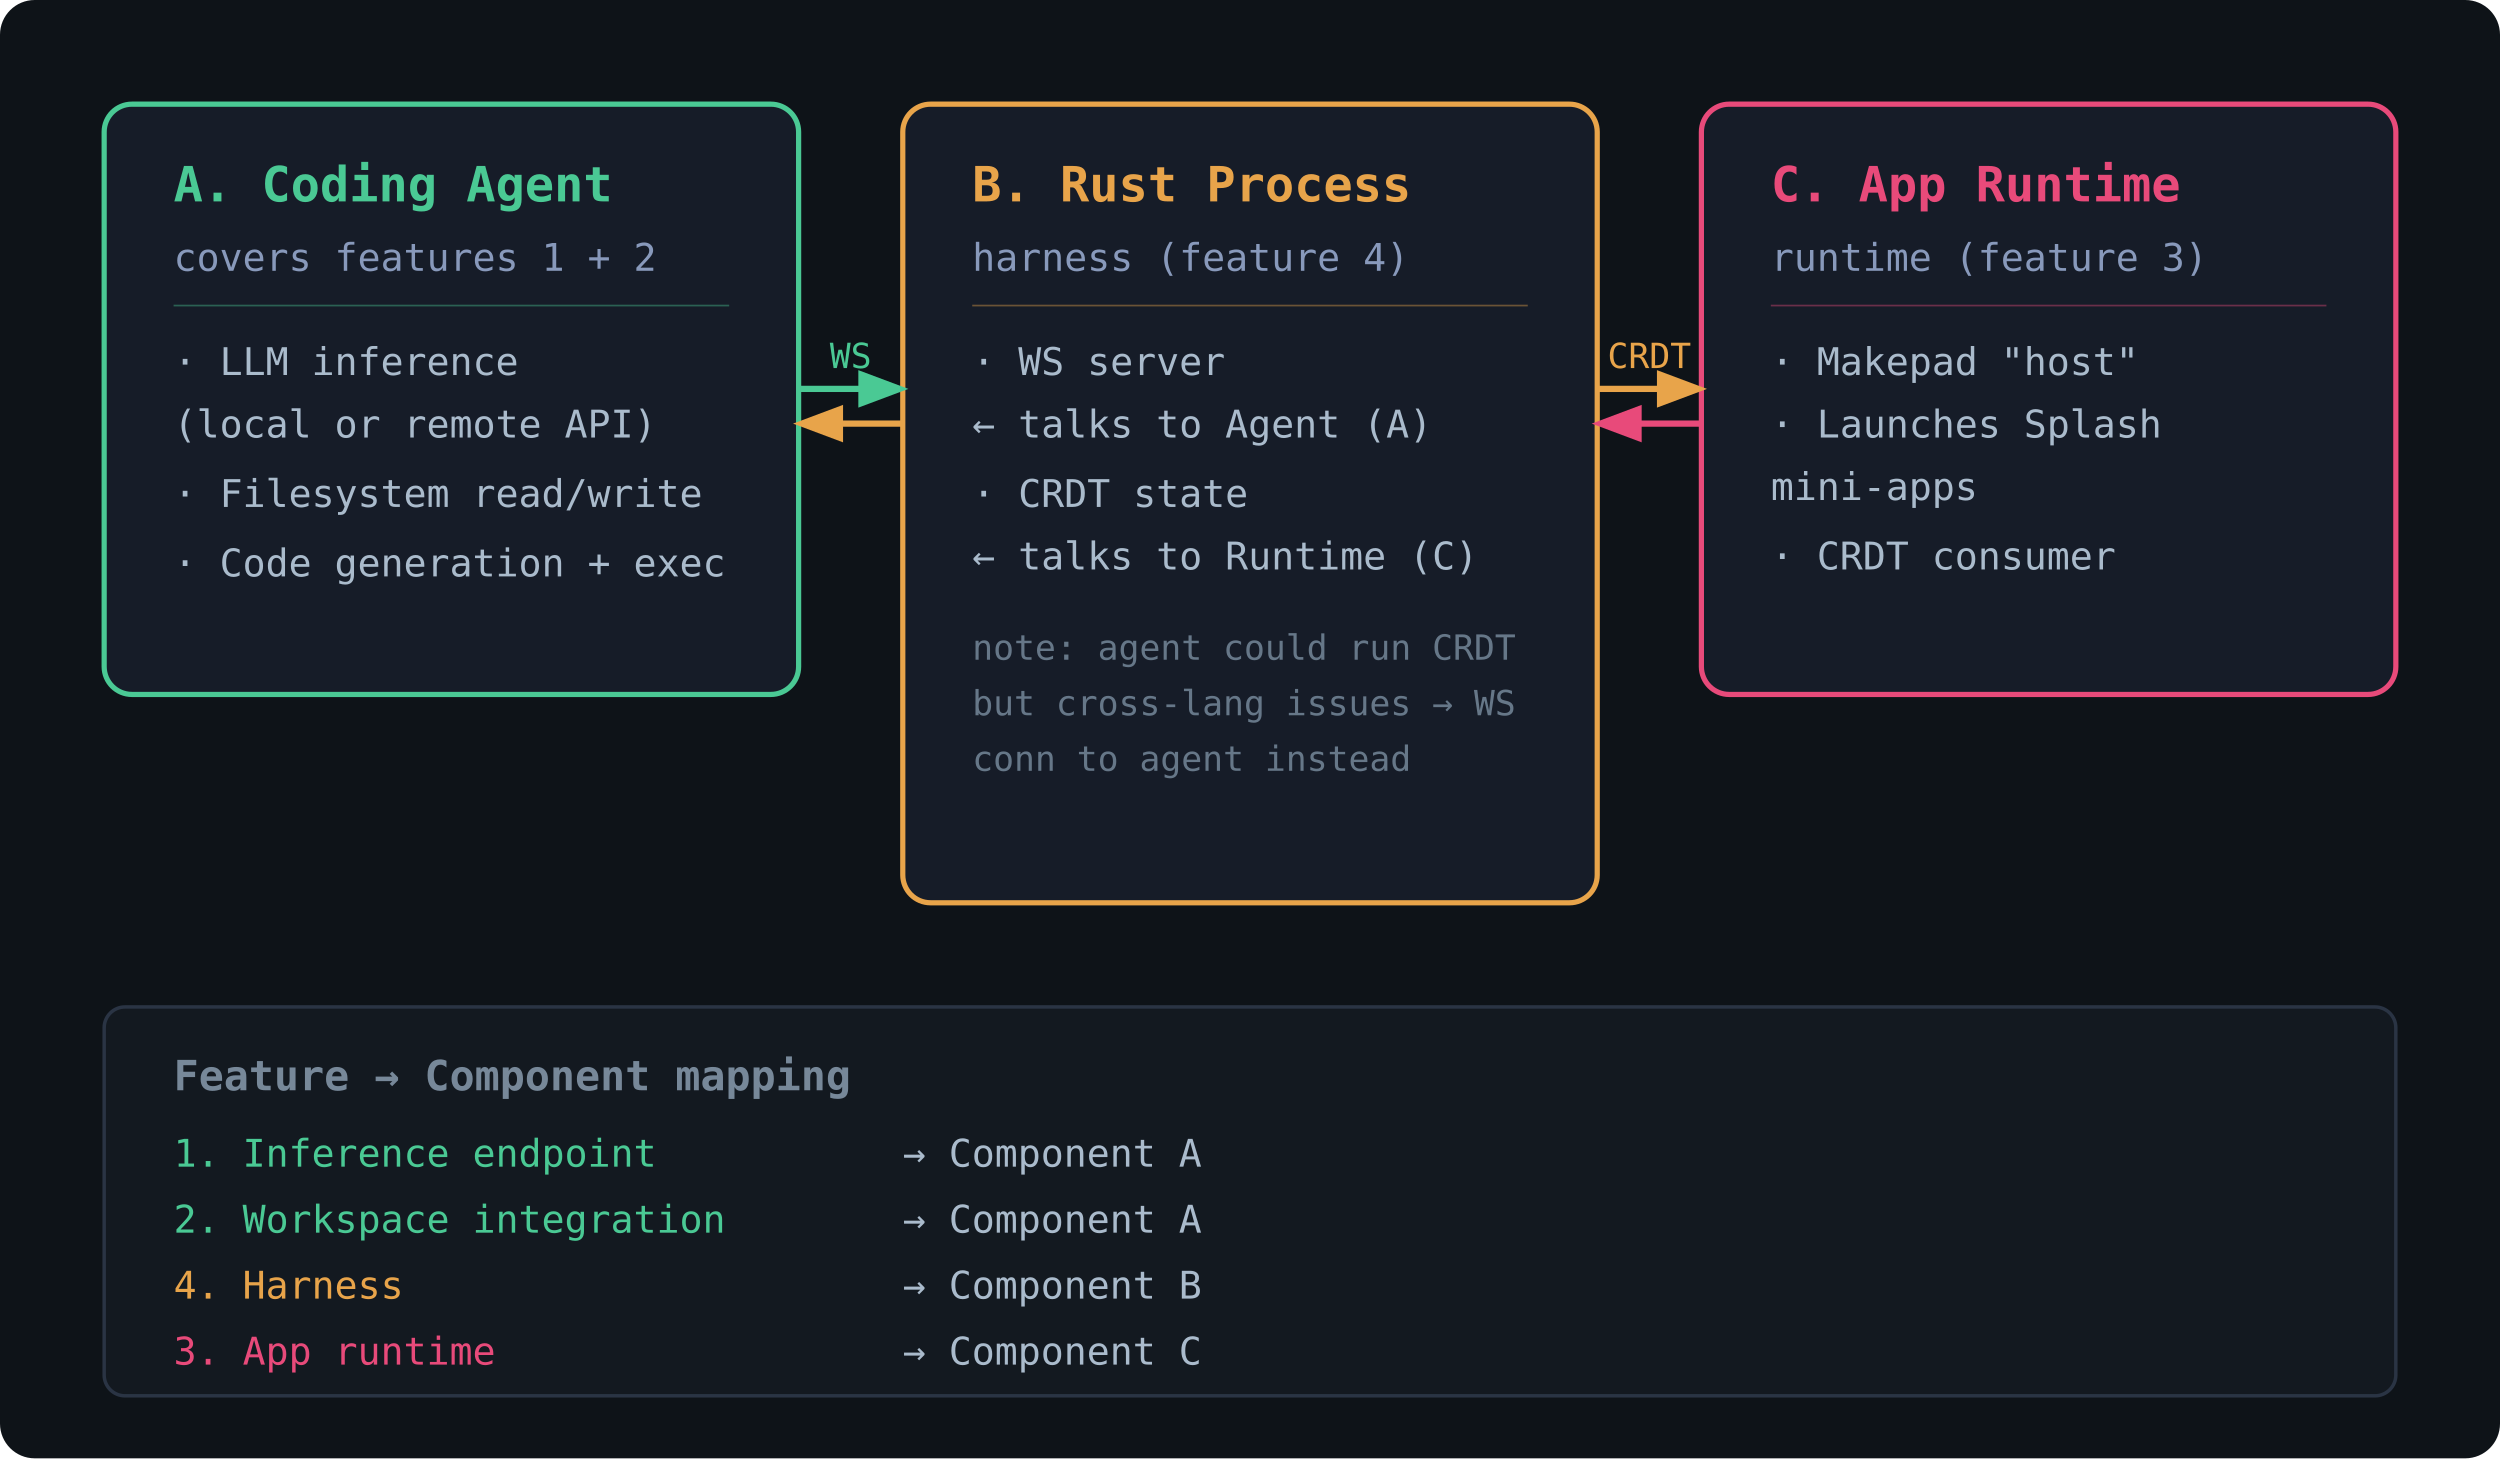
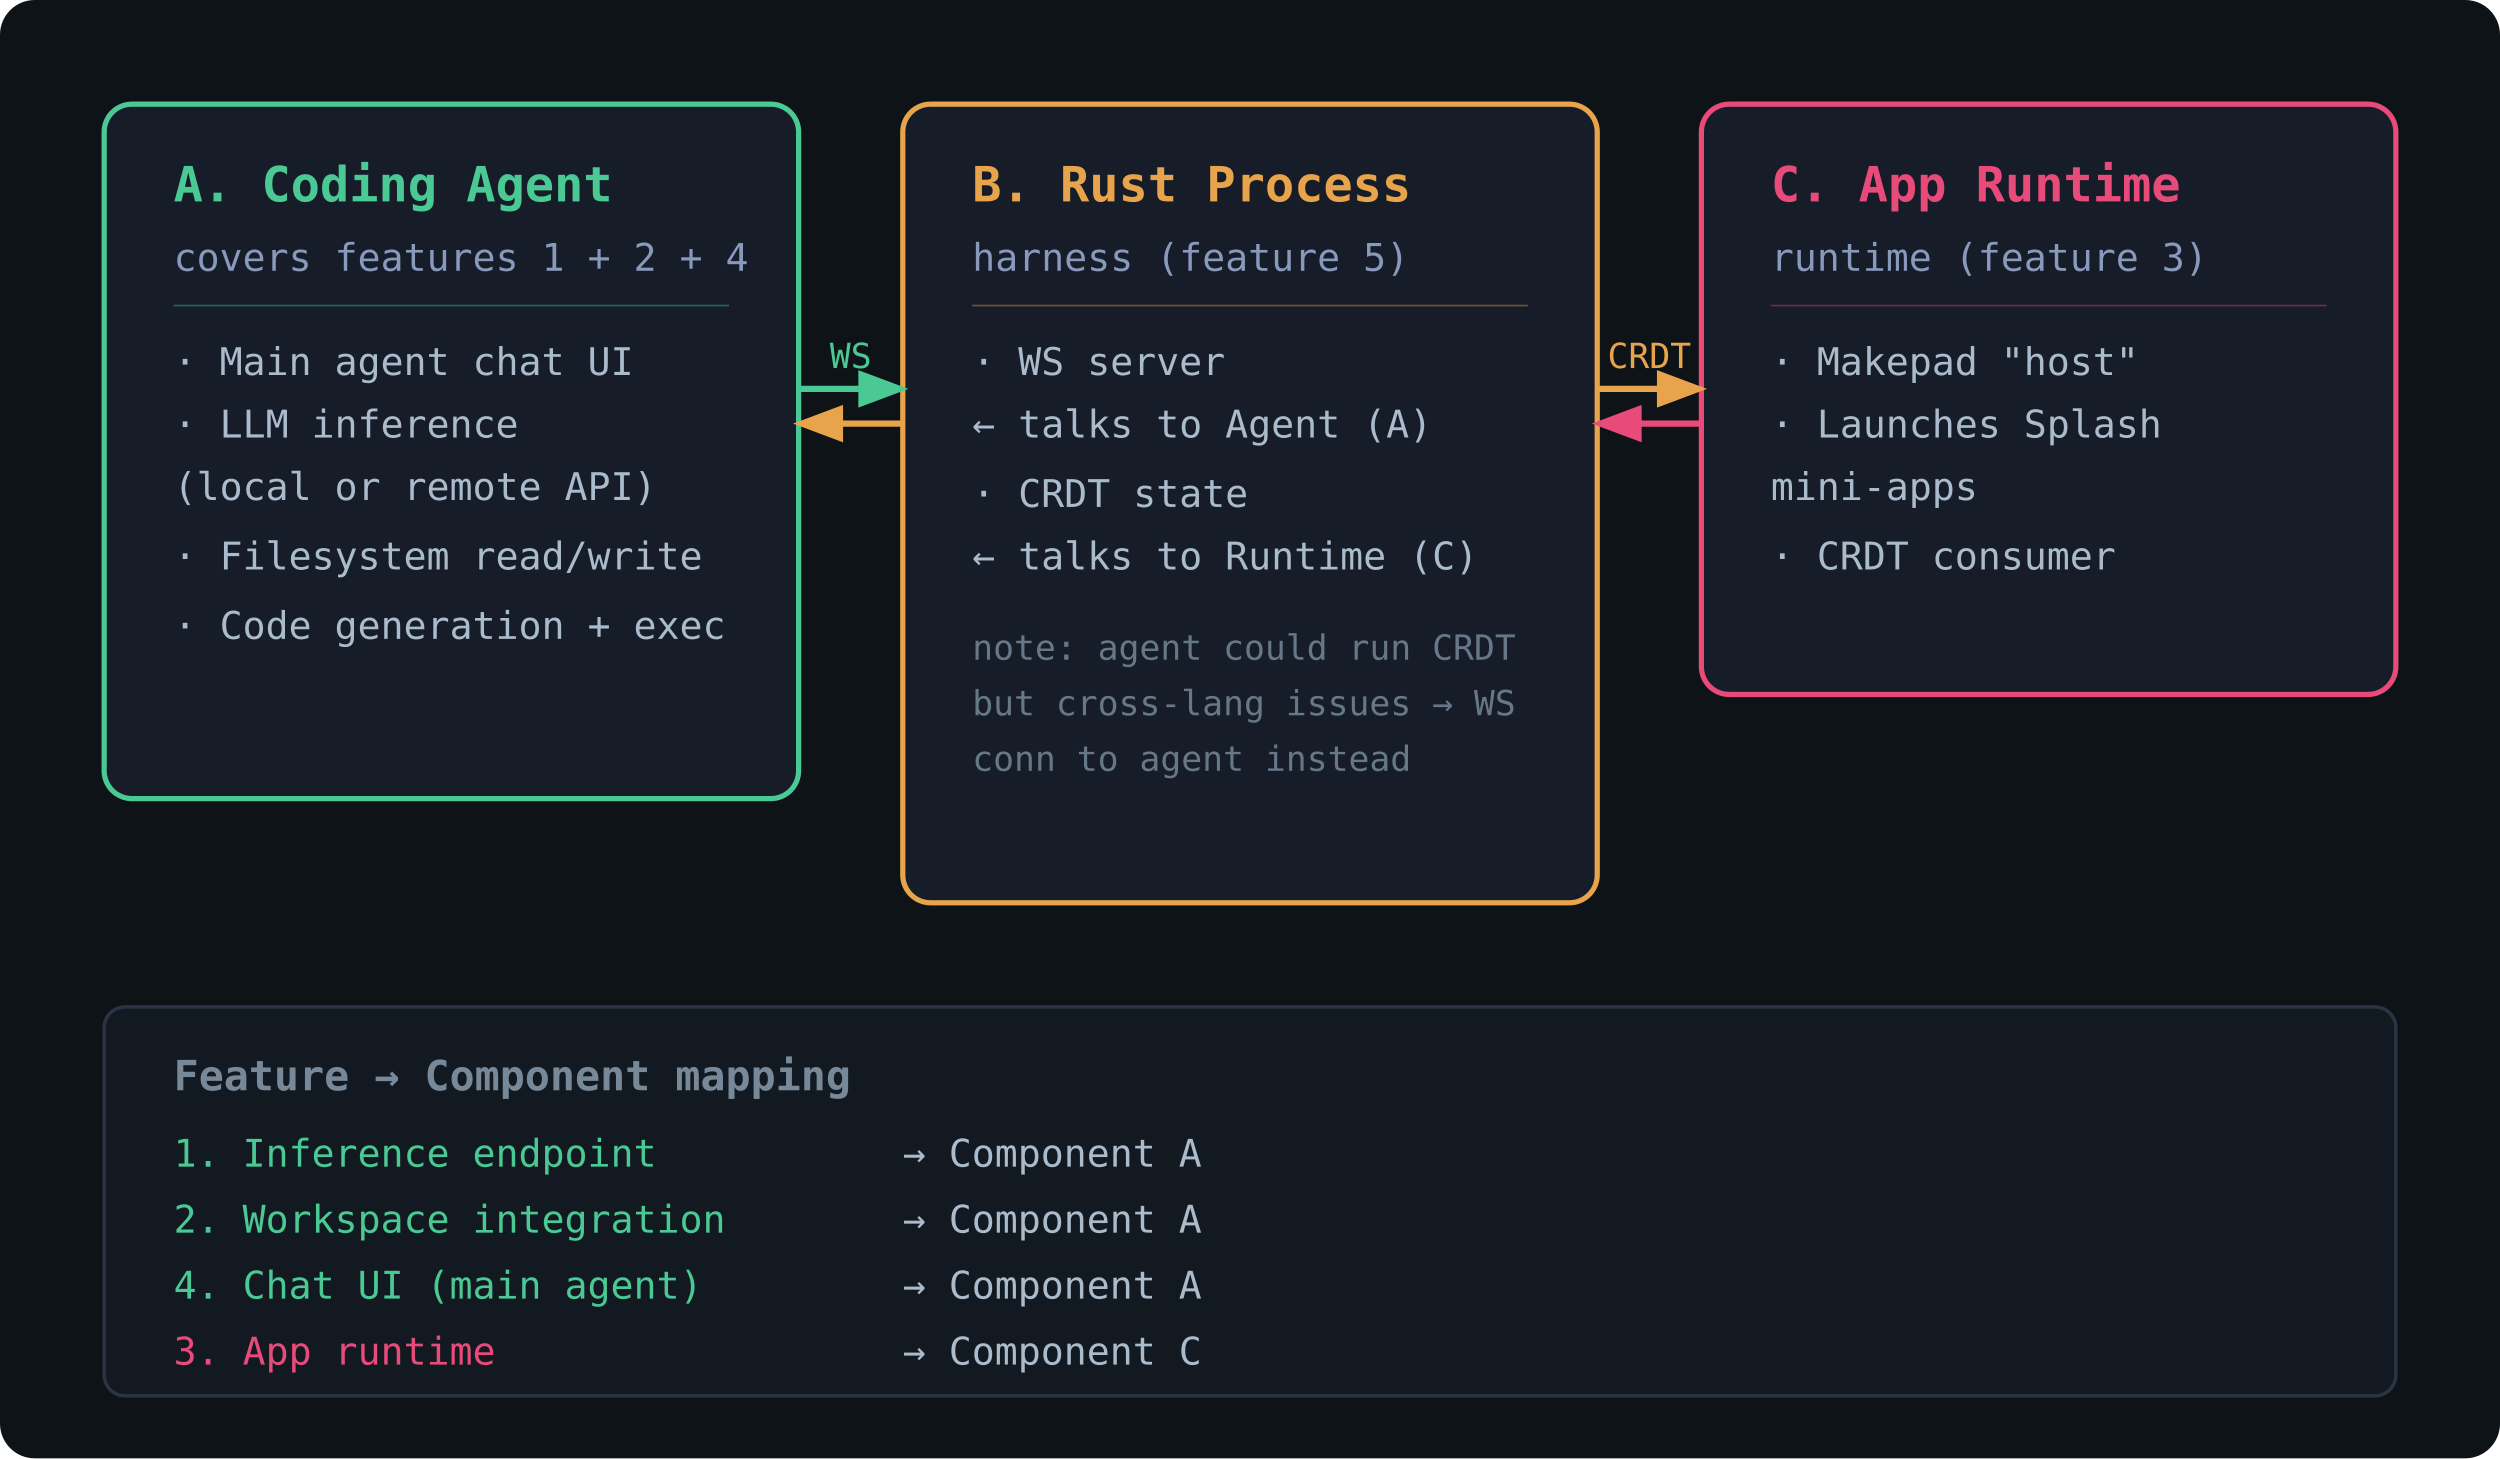
<svg xmlns="http://www.w3.org/2000/svg" viewBox="0 0 720 420" width="720" height="420">
  <defs>
    <marker id="arrowA" markerWidth="8" markerHeight="8" refX="6" refY="3" orient="auto">
      <path d="M0,0 L0,6 L8,3 z" fill="#4ac994" />
    </marker>
    <marker id="arrowB" markerWidth="8" markerHeight="8" refX="6" refY="3" orient="auto">
      <path d="M0,0 L0,6 L8,3 z" fill="#e8a44a" />
    </marker>
    <marker id="arrowC" markerWidth="8" markerHeight="8" refX="6" refY="3" orient="auto">
      <path d="M0,0 L0,6 L8,3 z" fill="#e84a7a" />
    </marker>
  </defs>
  <rect x="0" y="0" width="720" height="420" fill="#0e1318" rx="10" />
-   <rect x="30" y="30" width="200" height="170" rx="8" fill="#161c28" stroke="#4ac994" stroke-width="1.5" />
+   <rect x="30" y="30" width="200" height="200" rx="8" fill="#161c28" stroke="#4ac994" stroke-width="1.5" />
  <text x="50" y="58" font-family="monospace" font-size="14" font-weight="bold" fill="#4ac994">A. Coding Agent</text>
-   <text x="50" y="78" font-family="monospace" font-size="11" fill="#8899bb">covers features 1 + 2</text>
+   <text x="50" y="78" font-family="monospace" font-size="11" fill="#8899bb">covers features 1 + 2 + 4</text>
  <line x1="50" y1="88" x2="210" y2="88" stroke="#4ac994" stroke-width="0.5" opacity="0.4" />
-   <text x="50" y="108" font-family="monospace" font-size="11" fill="#aabbcc">· LLM inference</text>
-   <text x="50" y="126" font-family="monospace" font-size="11" fill="#aabbcc">  (local or remote API)</text>
-   <text x="50" y="146" font-family="monospace" font-size="11" fill="#aabbcc">· Filesystem read/write</text>
-   <text x="50" y="166" font-family="monospace" font-size="11" fill="#aabbcc">· Code generation + exec</text>
+   <text x="50" y="108" font-family="monospace" font-size="11" fill="#aabbcc">· Main agent chat UI</text>
+   <text x="50" y="126" font-family="monospace" font-size="11" fill="#aabbcc">· LLM inference</text>
+   <text x="50" y="144" font-family="monospace" font-size="11" fill="#aabbcc">  (local or remote API)</text>
+   <text x="50" y="164" font-family="monospace" font-size="11" fill="#aabbcc">· Filesystem read/write</text>
+   <text x="50" y="184" font-family="monospace" font-size="11" fill="#aabbcc">· Code generation + exec</text>
  <rect x="260" y="30" width="200" height="230" rx="8" fill="#161c28" stroke="#e8a44a" stroke-width="1.5" />
  <text x="280" y="58" font-family="monospace" font-size="14" font-weight="bold" fill="#e8a44a">B. Rust Process</text>
-   <text x="280" y="78" font-family="monospace" font-size="11" fill="#8899bb">harness (feature 4)</text>
+   <text x="280" y="78" font-family="monospace" font-size="11" fill="#8899bb">harness (feature 5)</text>
  <line x1="280" y1="88" x2="440" y2="88" stroke="#e8a44a" stroke-width="0.5" opacity="0.4" />
  <text x="280" y="108" font-family="monospace" font-size="11" fill="#aabbcc">· WS server</text>
  <text x="280" y="126" font-family="monospace" font-size="11" fill="#aabbcc">  ← talks to Agent (A)</text>
  <text x="280" y="146" font-family="monospace" font-size="11" fill="#aabbcc">· CRDT state</text>
  <text x="280" y="164" font-family="monospace" font-size="11" fill="#aabbcc">  ← talks to Runtime (C)</text>
  <text x="280" y="190" font-family="monospace" font-size="10" fill="#667788">note: agent could run CRDT</text>
  <text x="280" y="206" font-family="monospace" font-size="10" fill="#667788">but cross-lang issues → WS</text>
  <text x="280" y="222" font-family="monospace" font-size="10" fill="#667788">conn to agent instead</text>
  <rect x="490" y="30" width="200" height="170" rx="8" fill="#161c28" stroke="#e84a7a" stroke-width="1.5" />
  <text x="510" y="58" font-family="monospace" font-size="14" font-weight="bold" fill="#e84a7a">C. App Runtime</text>
  <text x="510" y="78" font-family="monospace" font-size="11" fill="#8899bb">runtime (feature 3)</text>
  <line x1="510" y1="88" x2="670" y2="88" stroke="#e84a7a" stroke-width="0.5" opacity="0.4" />
  <text x="510" y="108" font-family="monospace" font-size="11" fill="#aabbcc">· Makepad "host"</text>
  <text x="510" y="126" font-family="monospace" font-size="11" fill="#aabbcc">· Launches Splash</text>
  <text x="510" y="144" font-family="monospace" font-size="11" fill="#aabbcc">  mini-apps</text>
  <text x="510" y="164" font-family="monospace" font-size="11" fill="#aabbcc">· CRDT consumer</text>
  <line x1="230" y1="112" x2="258" y2="112" stroke="#4ac994" stroke-width="1.8" marker-end="url(#arrowA)" />
  <line x1="260" y1="122" x2="232" y2="122" stroke="#e8a44a" stroke-width="1.8" marker-end="url(#arrowB)" />
  <text x="245" y="106" font-family="monospace" font-size="10" fill="#4ac994" text-anchor="middle">WS</text>
  <line x1="460" y1="112" x2="488" y2="112" stroke="#e8a44a" stroke-width="1.8" marker-end="url(#arrowB)" />
  <line x1="490" y1="122" x2="462" y2="122" stroke="#e84a7a" stroke-width="1.8" marker-end="url(#arrowC)" />
  <text x="475" y="106" font-family="monospace" font-size="10" fill="#e8a44a" text-anchor="middle">CRDT</text>
  <rect x="30" y="290" width="660" height="112" rx="6" fill="#131920" stroke="#2a3444" stroke-width="1" />
  <text x="50" y="314" font-family="monospace" font-size="12" font-weight="bold" fill="#778899">Feature → Component mapping</text>
  <text x="50" y="336" font-family="monospace" font-size="11" fill="#4ac994">1. Inference endpoint</text>
  <text x="260" y="336" font-family="monospace" font-size="11" fill="#aabbcc">→  Component A</text>
  <text x="50" y="355" font-family="monospace" font-size="11" fill="#4ac994">2. Workspace integration</text>
  <text x="260" y="355" font-family="monospace" font-size="11" fill="#aabbcc">→  Component A</text>
-   <text x="50" y="374" font-family="monospace" font-size="11" fill="#e8a44a">4. Harness</text>
-   <text x="260" y="374" font-family="monospace" font-size="11" fill="#aabbcc">→  Component B</text>
+   <text x="50" y="374" font-family="monospace" font-size="11" fill="#4ac994">4. Chat UI (main agent)</text>
+   <text x="260" y="374" font-family="monospace" font-size="11" fill="#aabbcc">→  Component A</text>
  <text x="50" y="393" font-family="monospace" font-size="11" fill="#e84a7a">3. App runtime</text>
  <text x="260" y="393" font-family="monospace" font-size="11" fill="#aabbcc">→  Component C</text>
</svg>
